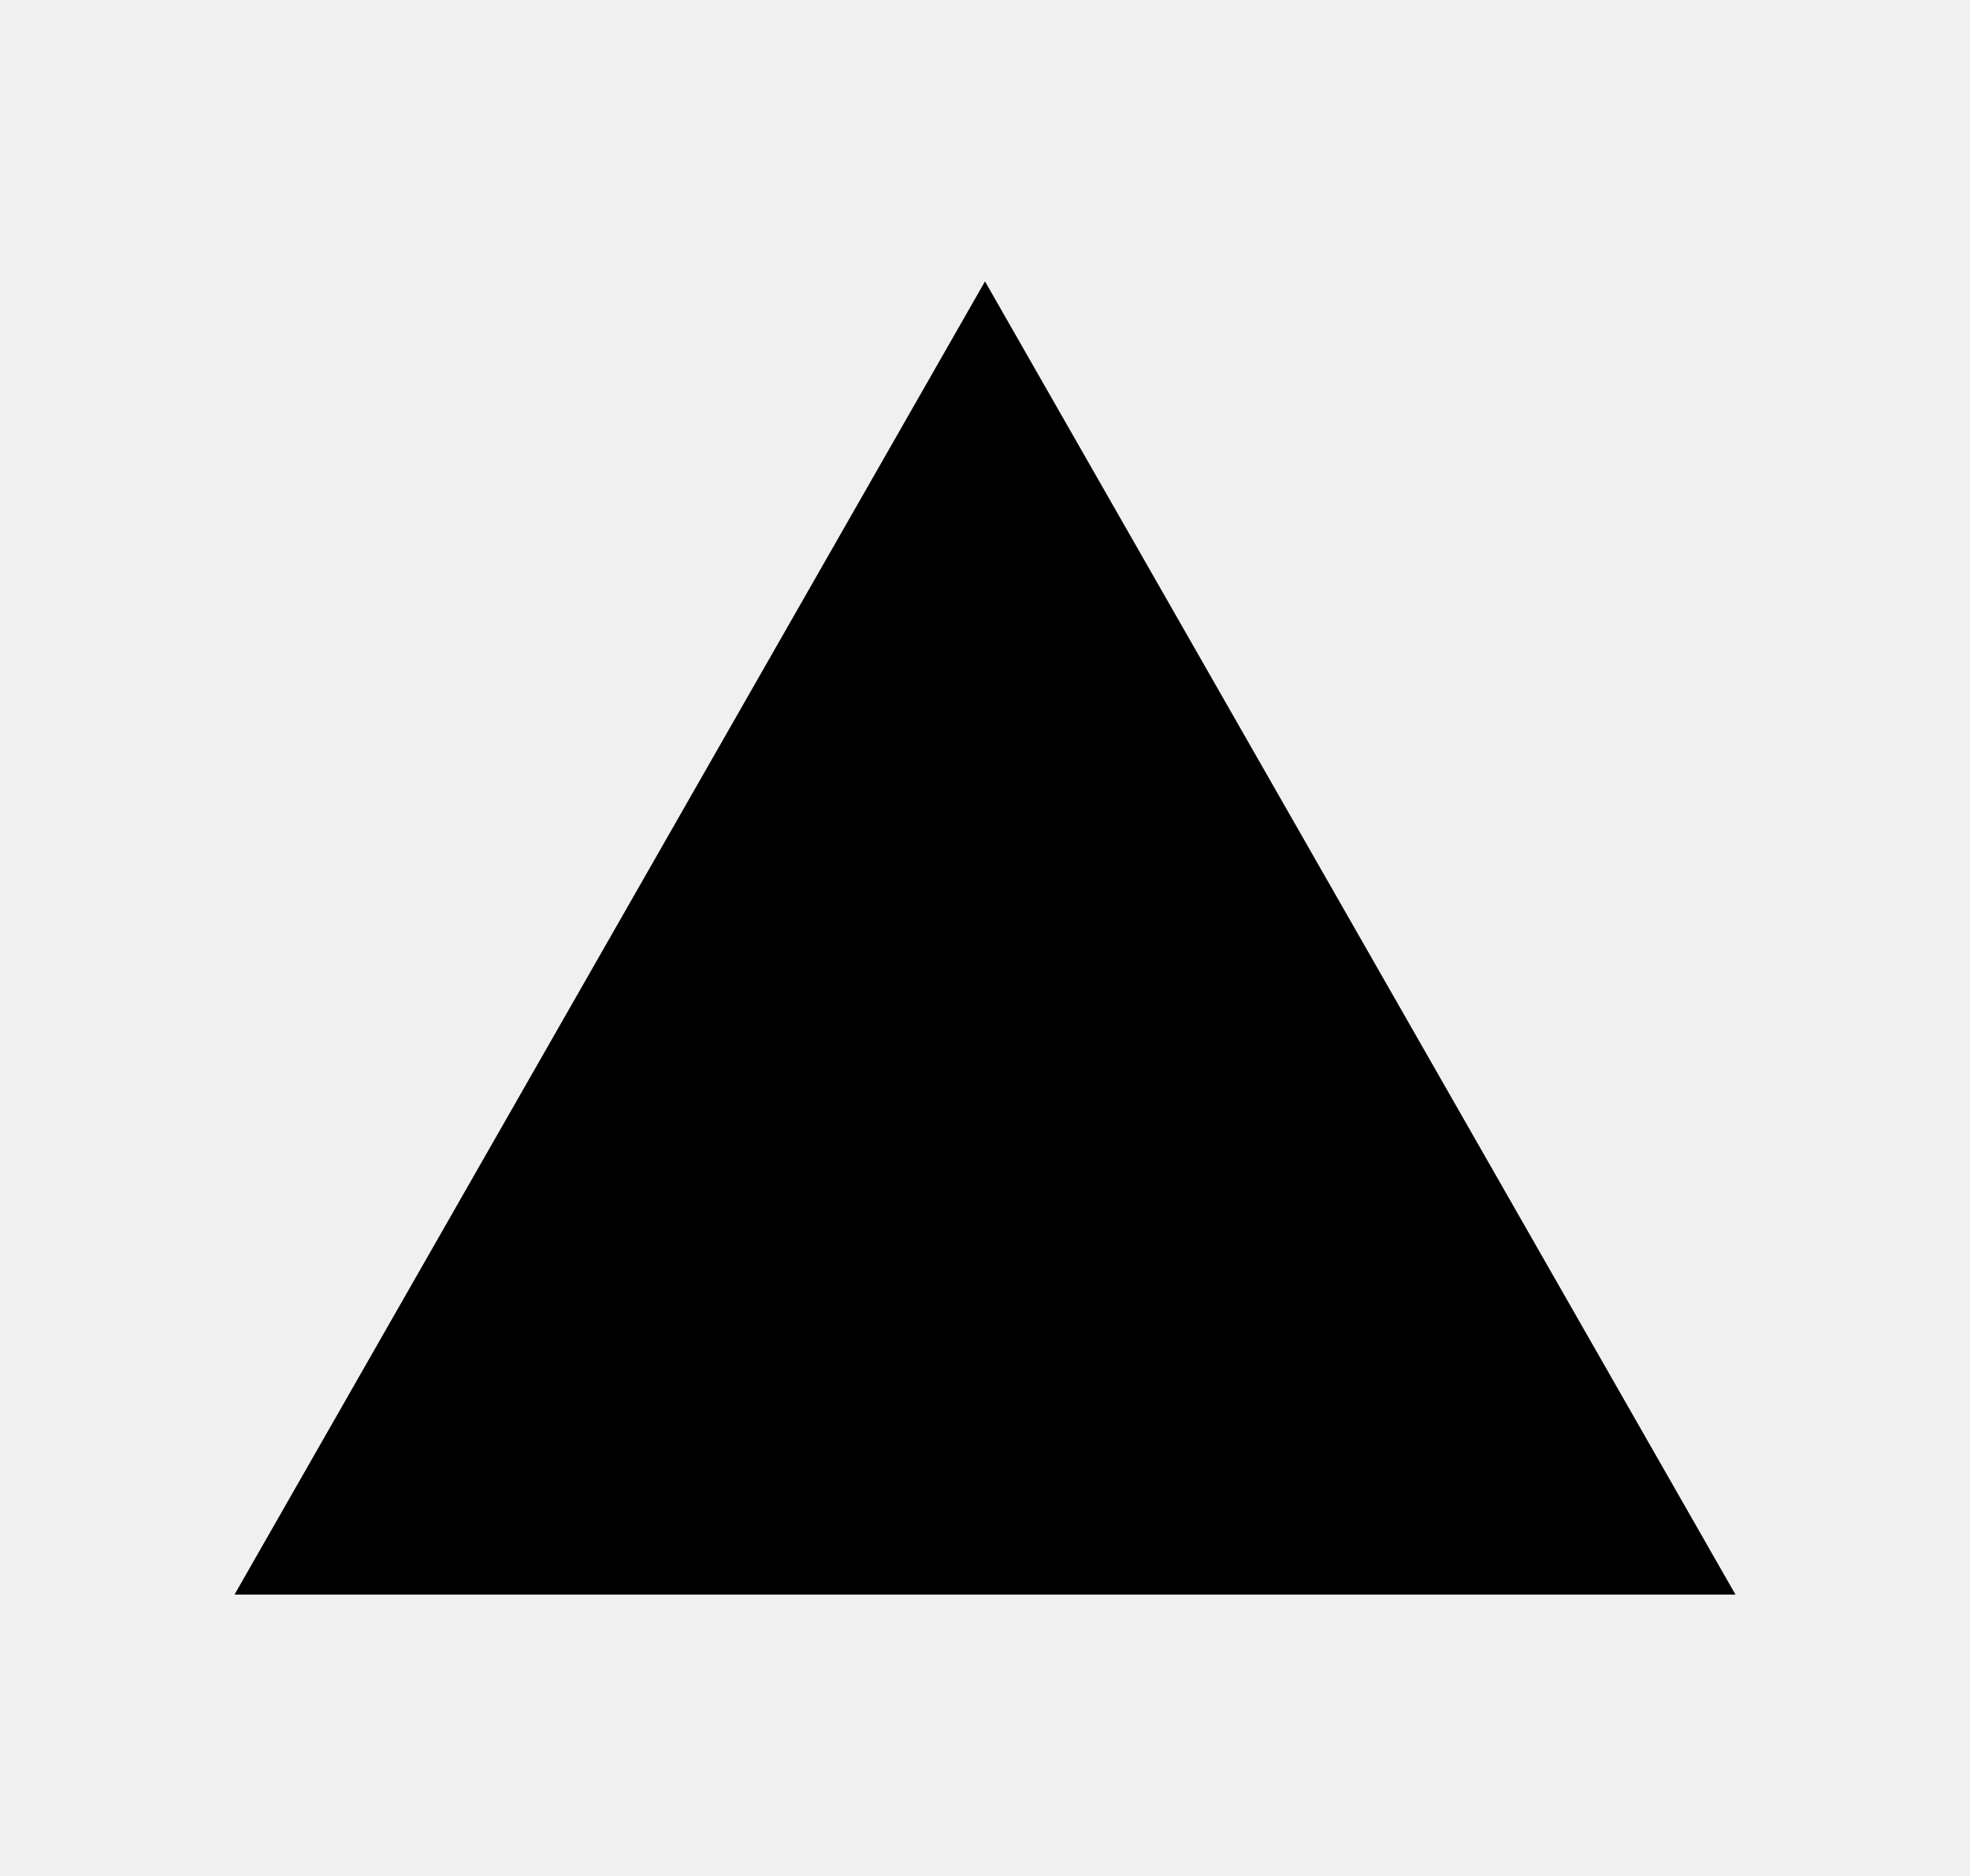
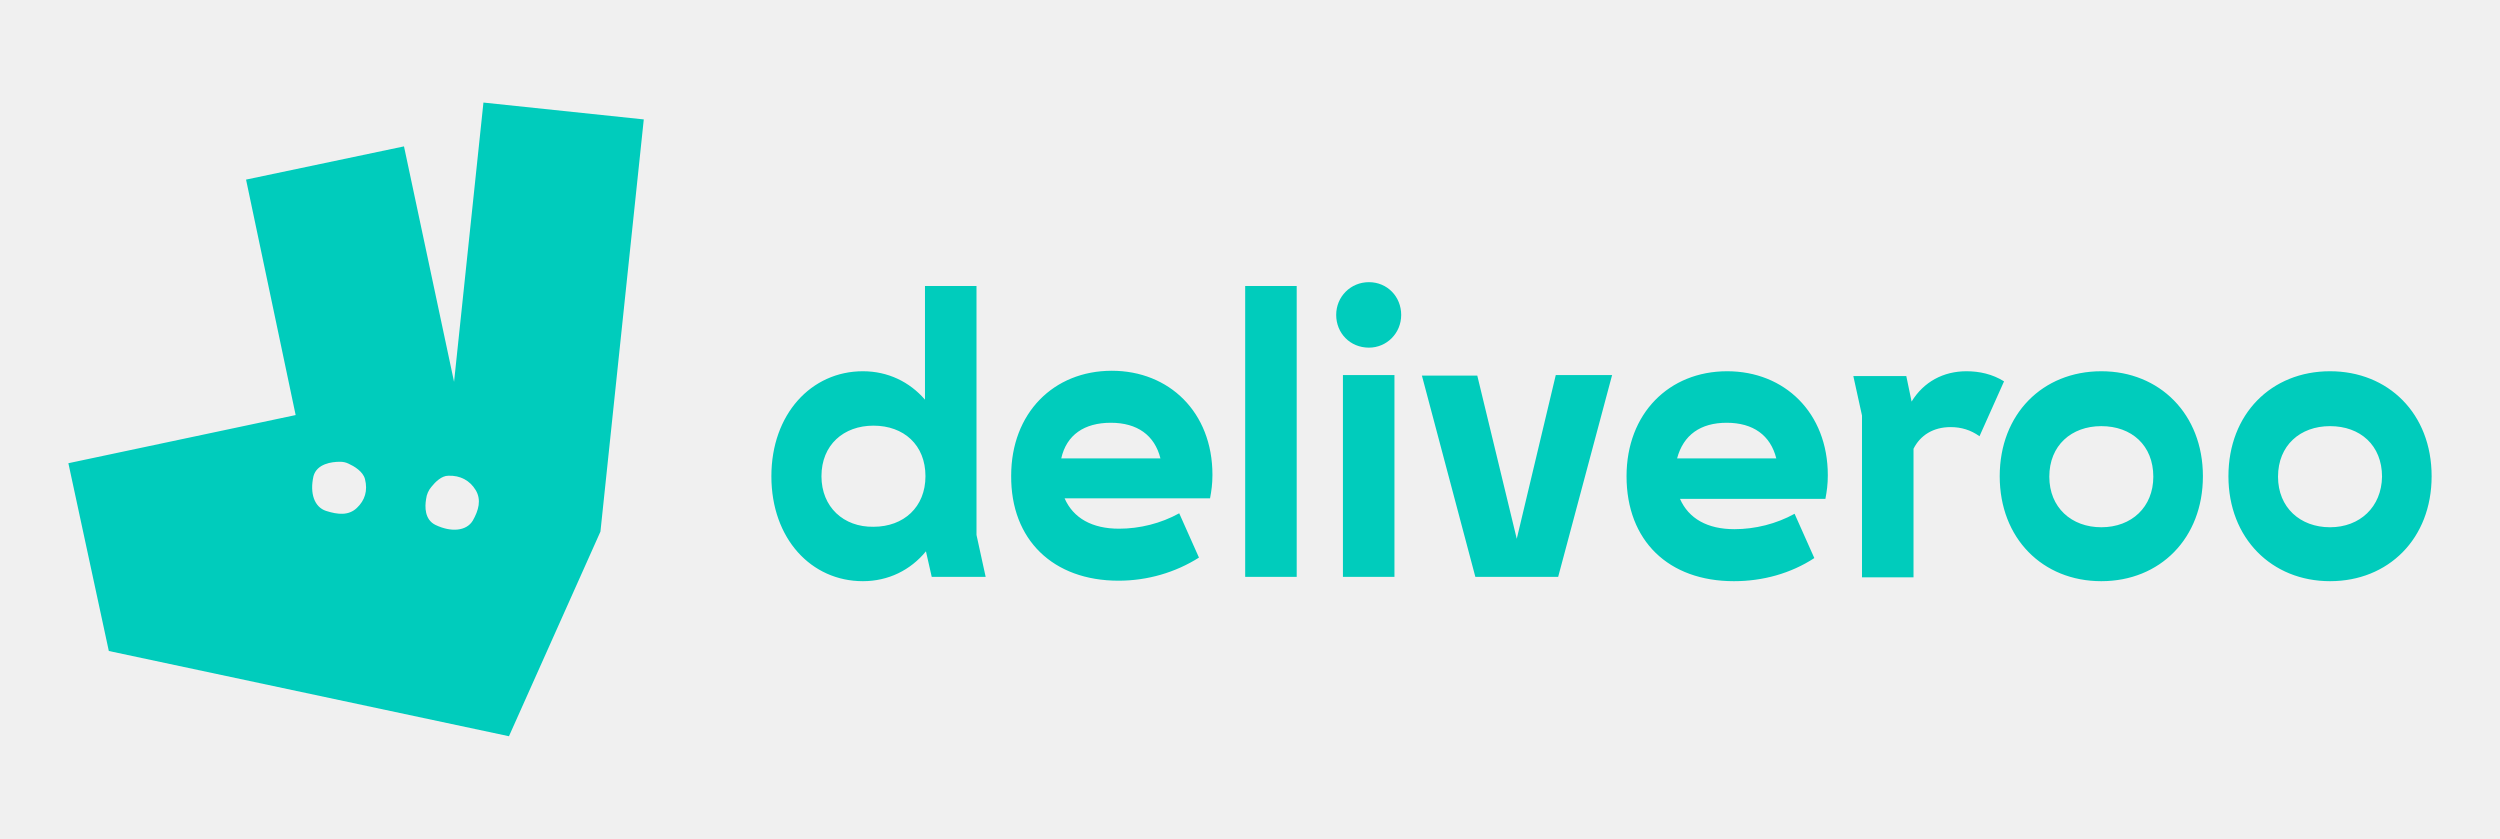
- <svg xmlns="http://www.w3.org/2000/svg" width="21" height="20" viewBox="0 0 21 20" fill="none" version="1.1" id="svg1">
-   <g clip-path="url(#clip0_977_547)" id="g1">
-     <path fill-rule="evenodd" clip-rule="evenodd" d="M10.5 3L18.5 17H2.5L10.5 3Z" fill="white" id="path1" style="fill:#000000" />
-   </g>
-   <defs id="defs1">
-     <clipPath id="clip0_977_547">
-       <rect width="16" height="16" fill="white" transform="translate(2.5 2)" id="rect1" />
-     </clipPath>
-   </defs>
+ <svg xmlns="http://www.w3.org/2000/svg" version="1.1" id="Calque_1" x="0px" y="0px" width="519.2px" height="174.2px" viewBox="-37 211.1 519.2 174.2" style="enable-background:new -37 211.1 519.2 174.2;" xml:space="preserve">
+   <style type="text/css">
+ 	.st0{fill:#00CCBC;}
+ </style>
+   <g id="XMLID_88_">
+ </g>
+   <g id="XMLID_89_">
+ </g>
+   <g id="XMLID_90_">
+ </g>
+   <g id="XMLID_91_">
+ </g>
+   <g id="XMLID_92_">
+ </g>
+   <g id="XMLID_93_">
+ </g>
+   <g id="XMLID_94_">
+ </g>
+   <g id="XMLID_95_">
+ </g>
+   <g id="XMLID_96_">
+ </g>
+   <g id="XMLID_97_">
+ </g>
+   <g id="XMLID_98_">
+ </g>
+   <g id="XMLID_99_">
+ </g>
+   <g id="XMLID_100_">
+ </g>
+   <g id="XMLID_101_">
+ </g>
+   <g id="XMLID_102_">
+ </g>
+   <path class="st0" d="M156.5,330.9h11.2l-1.9-8.7v-51.7h-10.7v23.6c-3.2-3.7-7.7-5.9-12.9-5.9c-10.7,0-19,8.9-19,21.8  c0,13,8.3,21.8,19,21.8c5.3,0,9.9-2.3,13.1-6.2L156.5,330.9L156.5,330.9z M368.1,299.8c2.2,0,4.2,0.6,6,1.9l5.1-11.4  c-2.4-1.5-5.1-2.1-7.8-2.1c-4.8,0-8.9,2.2-11.4,6.3l-1.1-5.3h-11l1.8,8.2v33.6h10.7v-26.7C361.8,301.5,364.5,299.8,368.1,299.8  L368.1,299.8L368.1,299.8L368.1,299.8z M399.4,320.6c-6.2,0-10.8-4.1-10.8-10.5c0-6.5,4.6-10.5,10.8-10.5c6.3,0,10.8,4,10.8,10.5  C410.2,316.4,405.7,320.6,399.4,320.6L399.4,320.6z M133.6,310c0-6.5,4.6-10.5,10.8-10.5c6.3,0,10.8,4,10.8,10.5  c0,6.4-4.5,10.5-10.8,10.5C138.2,320.6,133.6,316.4,133.6,310z M446.9,320.6c-6.2,0-10.8-4.1-10.8-10.5c0-6.5,4.6-10.5,10.8-10.5  c6.3,0,10.8,4,10.8,10.5C457.6,316.4,453.1,320.6,446.9,320.6z M193.7,298.9c5.5,0,9.1,2.6,10.3,7.4h-20.6  C184.5,301.4,188.2,298.9,193.7,298.9L193.7,298.9z M321.6,298.9c5.5,0,9.1,2.6,10.3,7.4h-20.6C312.6,301.4,316.2,298.9,321.6,298.9  L321.6,298.9z M269.4,330.9h17.2l11.2-41.9h-11.7L278,323l-8.2-33.9h-11.5L269.4,330.9L269.4,330.9z M241.9,330.9h10.7V289h-10.7  V330.9z M195.3,331.7c6,0,11.8-1.7,16.7-4.8l-4.1-9.2c-3.8,2.1-8.2,3.2-12.5,3.2c-5.6,0-9.5-2.2-11.3-6.3h30.2  c0.3-1.6,0.5-3,0.5-4.9c0-13-9-21.6-20.9-21.6c-12.1,0-20.9,8.8-20.9,21.8C172.9,323.2,181.7,331.7,195.3,331.7L195.3,331.7z   M468,310c0-13-9-21.8-21.1-21.8c-12.2,0-21.1,8.9-21.1,21.8s9,21.8,21.1,21.8S468,323,468,310L468,310z M323.1,331.8  c6,0,11.8-1.6,16.7-4.8l-4.1-9.2c-3.8,2.1-8.2,3.2-12.5,3.2c-5.6,0-9.5-2.2-11.3-6.3h30.2c0.3-1.6,0.5-3,0.5-4.9  c0-13-9-21.6-20.9-21.6c-12.1,0-20.9,8.8-20.9,21.8C300.8,323.4,309.5,331.8,323.1,331.8L323.1,331.8L323.1,331.8z M399.4,331.8  c12.2,0,21.1-8.9,21.1-21.8s-9-21.8-21.1-21.8c-12.2,0-21.1,8.9-21.1,21.8S387.2,331.8,399.4,331.8L399.4,331.8z M221.6,330.9h10.7  v-60.4h-10.7V330.9L221.6,330.9z M247.3,283.3c3.7,0,6.7-3,6.7-6.8s-2.9-6.8-6.7-6.8c-3.8,0-6.8,3-6.8,6.8S243.4,283.3,247.3,283.3  L247.3,283.3z M63.4,232.4l-6.1,58l-10.4-48.9l-32.8,6.9l10.3,48.9l-47.2,10l8.4,39L68.7,364l19-42.5l9-85.6L63.4,232.4L63.4,232.4  L63.4,232.4z M37.1,316.6c-1.7,1.6-3.9,1.4-6.4,0.6c-2.4-0.8-3.4-3.6-2.6-7.2c0.7-2.6,3.8-3,5.5-3c0.6,0,1.2,0.1,1.8,0.4  c1.1,0.5,3,1.6,3.4,3.2C39.4,313,38.8,315,37.1,316.6L37.1,316.6L37.1,316.6L37.1,316.6z M61.2,319.2c-1.3,2.2-4.5,2.5-7.8,0.9  c-2.2-1.1-2.2-3.7-1.9-5.4c0.1-0.9,0.5-1.8,1.1-2.5c0.8-1,2.1-2.3,3.5-2.3c2.5-0.1,4.5,1,5.7,3C63,314.9,62.4,317.1,61.2,319.2  L61.2,319.2L61.2,319.2z" />
</svg>
